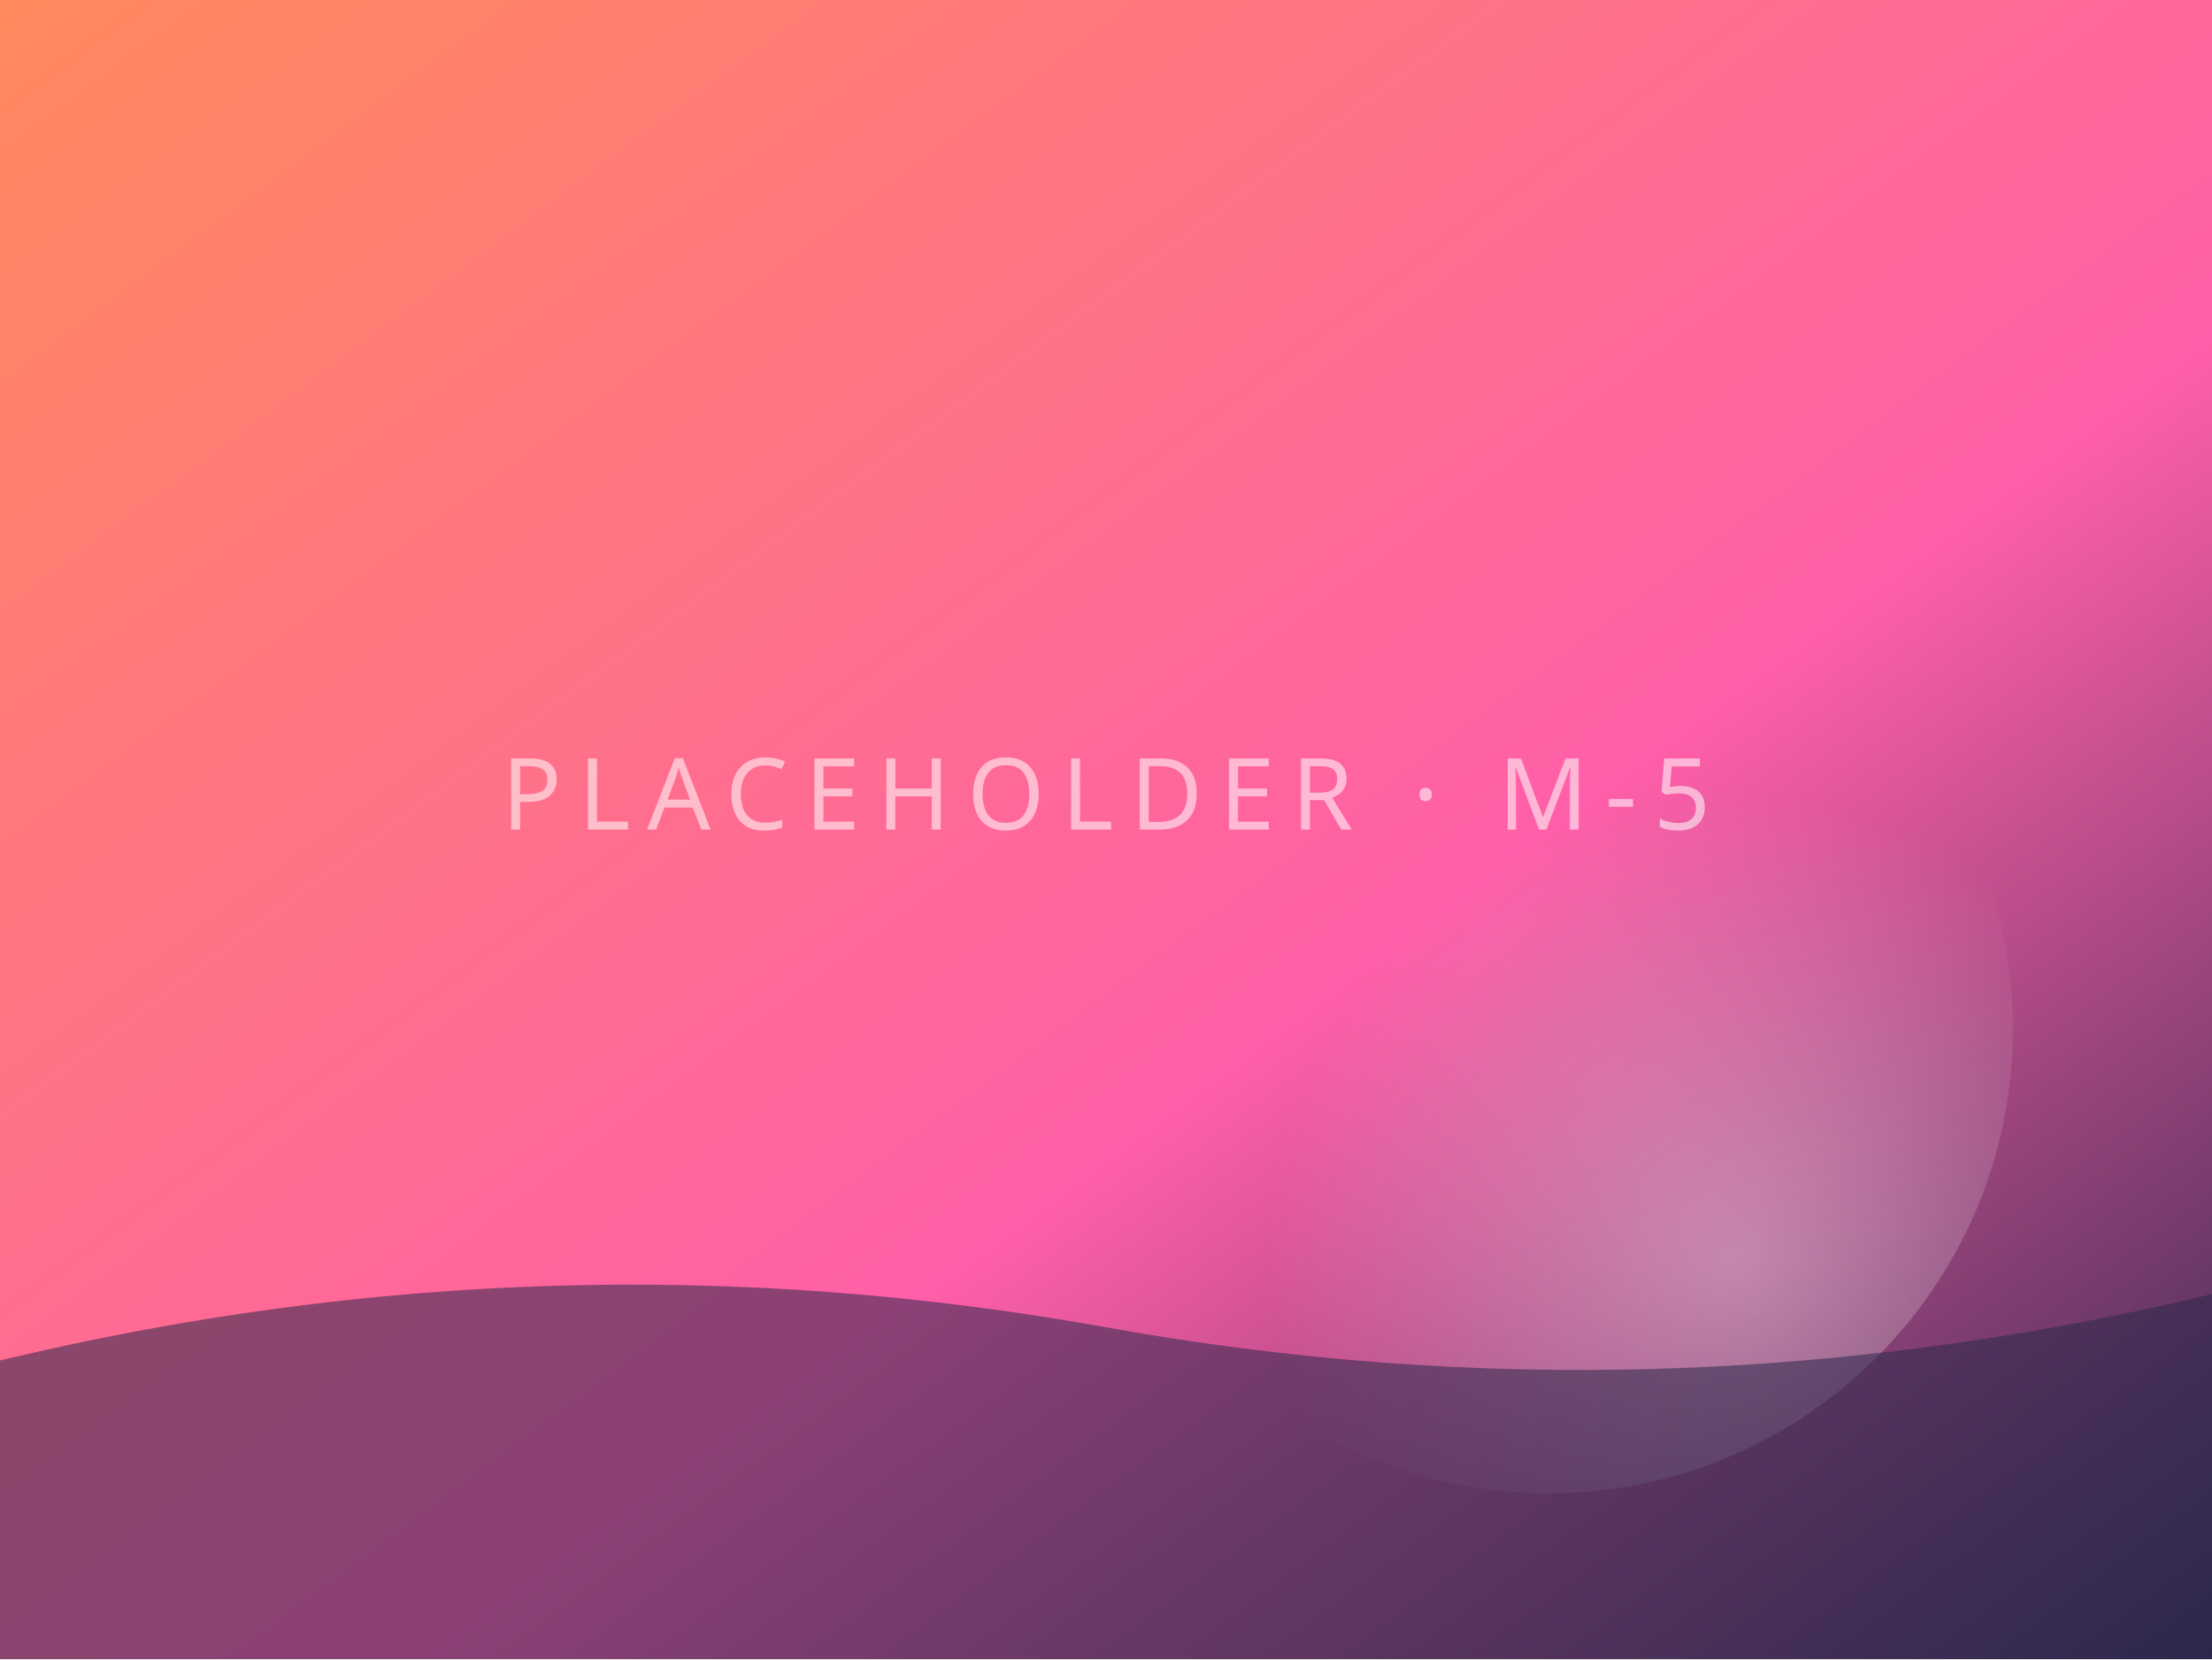
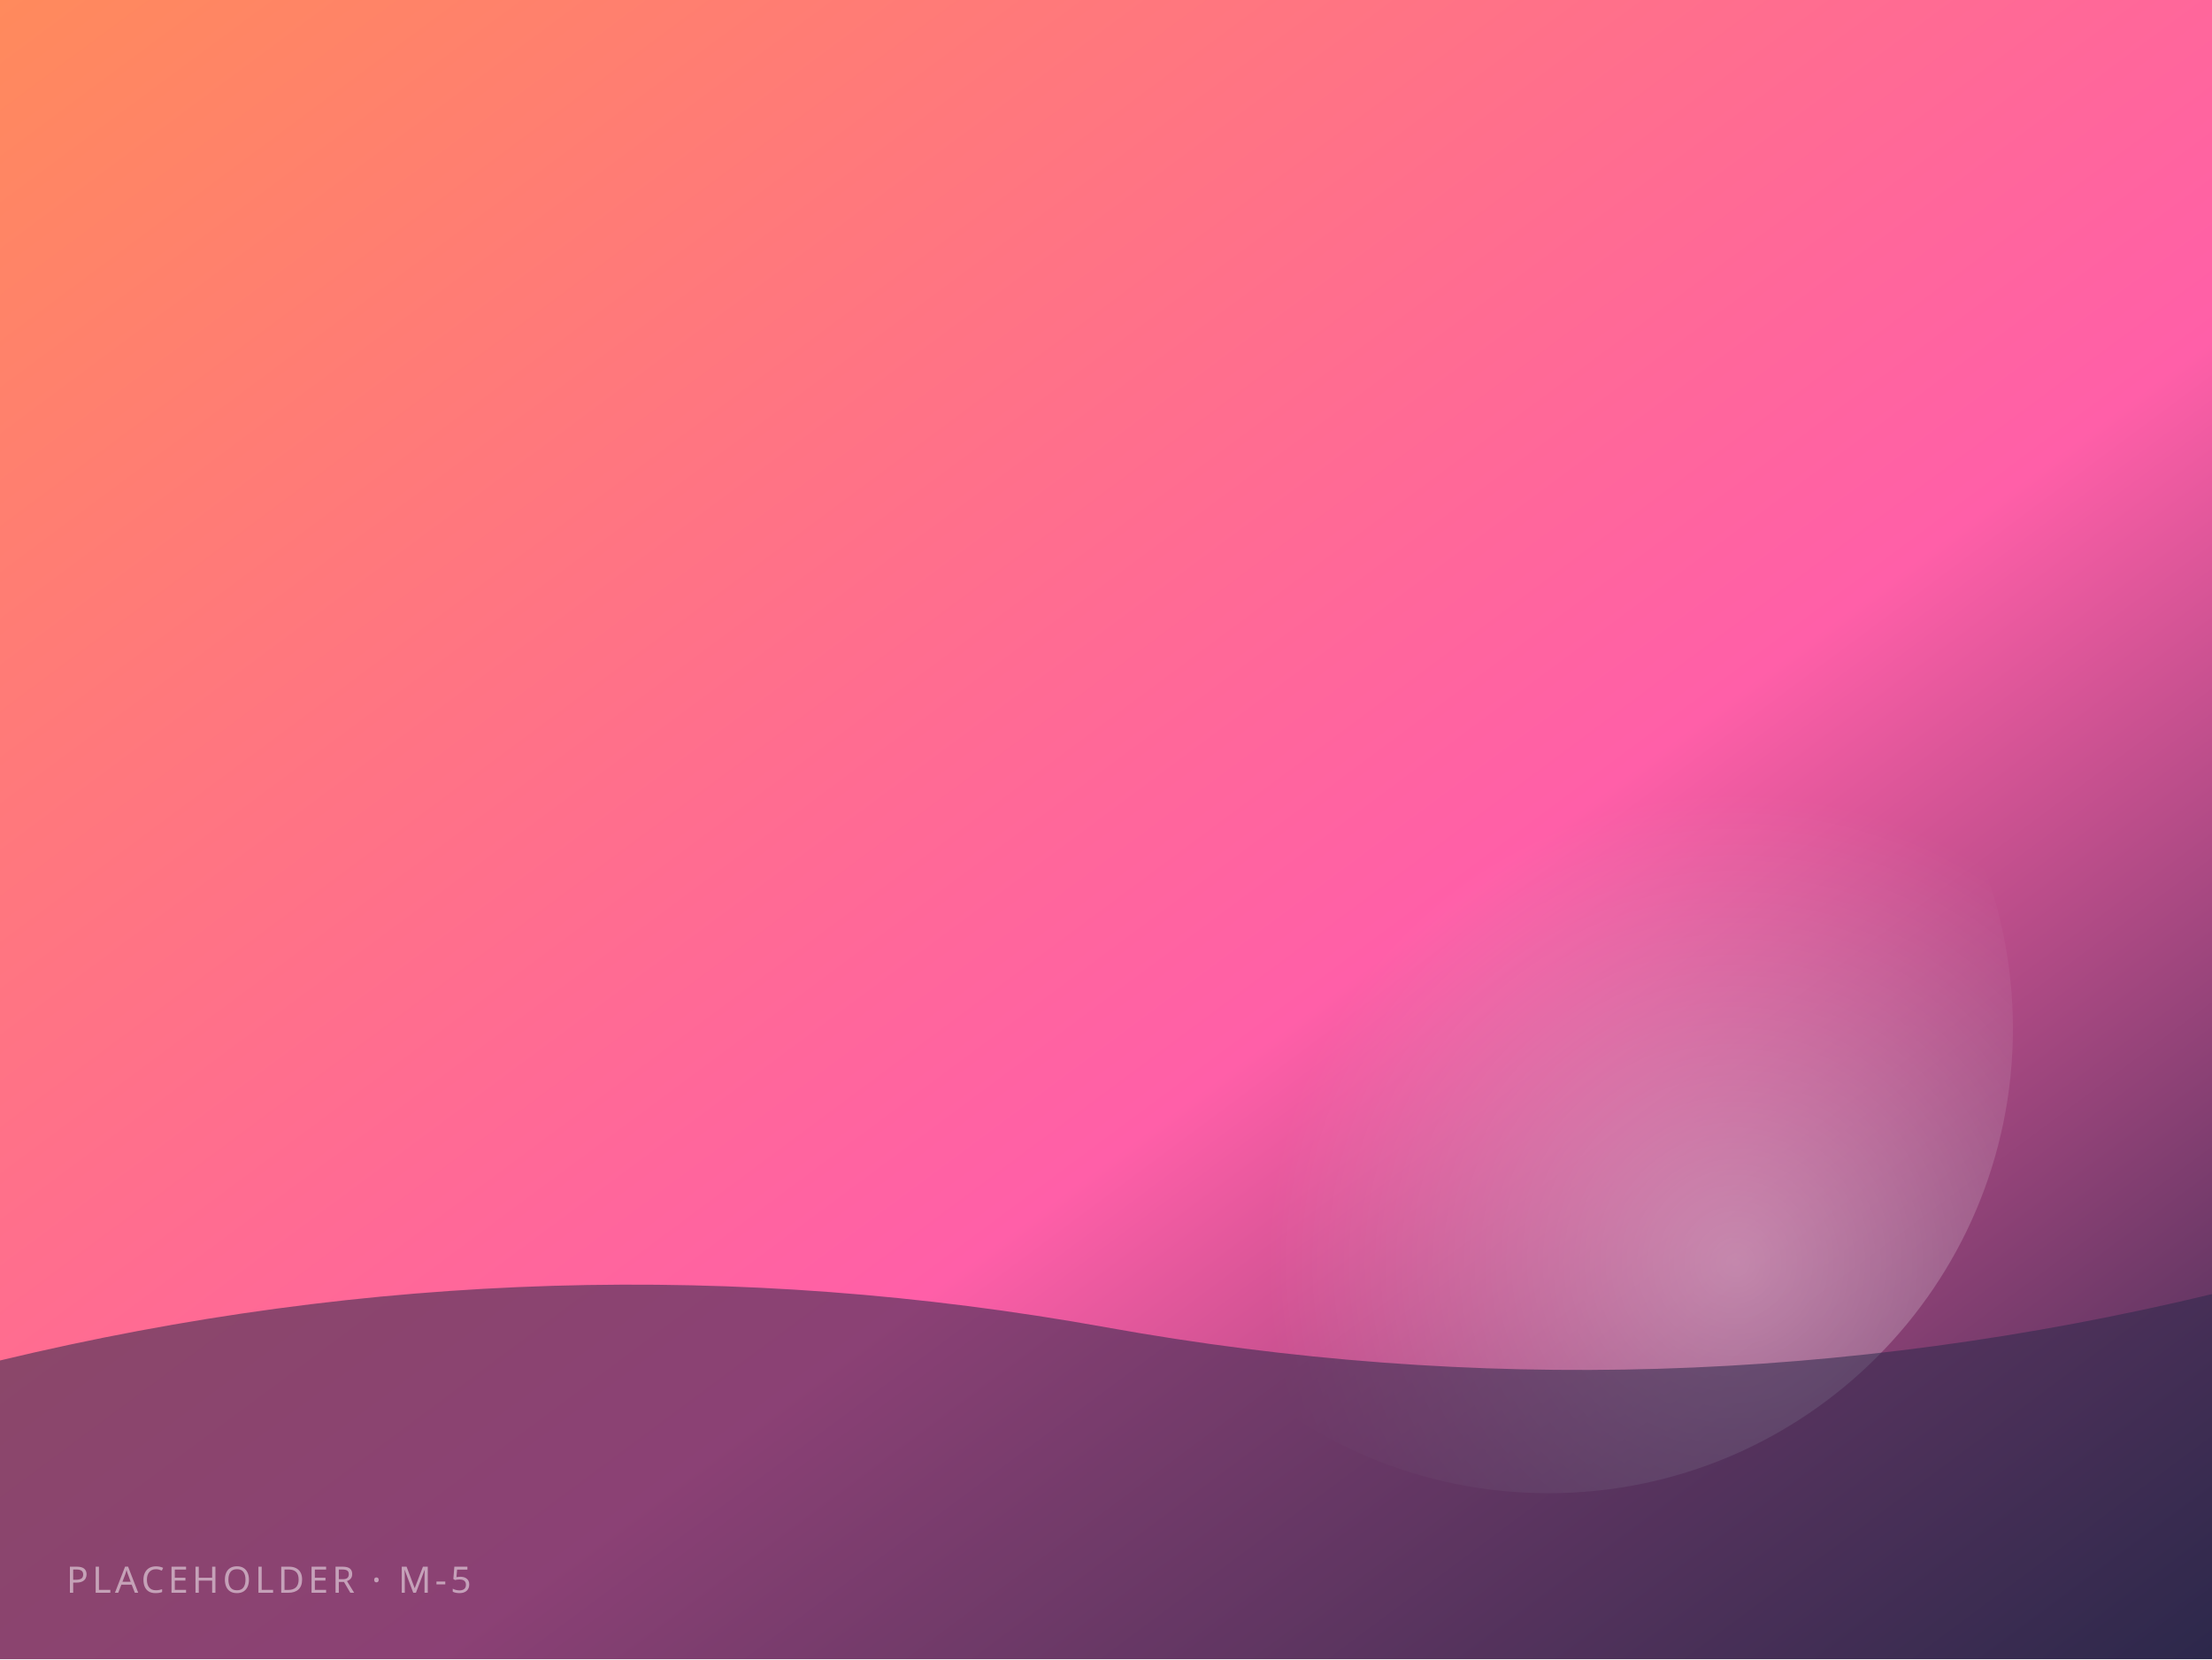
<svg xmlns="http://www.w3.org/2000/svg" width="1200" height="900" viewBox="0 0 1200 900">
  <defs>
    <linearGradient id="g" x1="0" y1="0" x2="1" y2="1">
      <stop offset="0" stop-color="#ff8a5c" />
      <stop offset=".6" stop-color="#ff5fa8" />
      <stop offset="1" stop-color="#2c284b" />
    </linearGradient>
    <radialGradient id="s" cx=".7" cy=".75" r=".5">
      <stop offset="0" stop-color="#fff" stop-opacity=".35" />
      <stop offset="1" stop-color="#fff" stop-opacity="0" />
    </radialGradient>
  </defs>
  <rect width="100%" height="100%" fill="url(#g)" />
  <circle cx="840" cy="558" r="252" fill="url(#s)" />
  <path d="M0 738 Q 300 666 600 720 T 1200 702 V 900 H 0 Z" fill="#2c284b" opacity=".55" />
-   <text x="50%" y="50%" fill="#fff" fill-opacity=".55" font-family="sans-serif" font-size="54" text-anchor="middle" letter-spacing="9">PLACEHOLDER · M-5</text>
+   <text x="36" y="864" fill="#fff" fill-opacity=".5" font-family="sans-serif" font-size="19.8" letter-spacing="2">PLACEHOLDER · M-5</text>
</svg>
